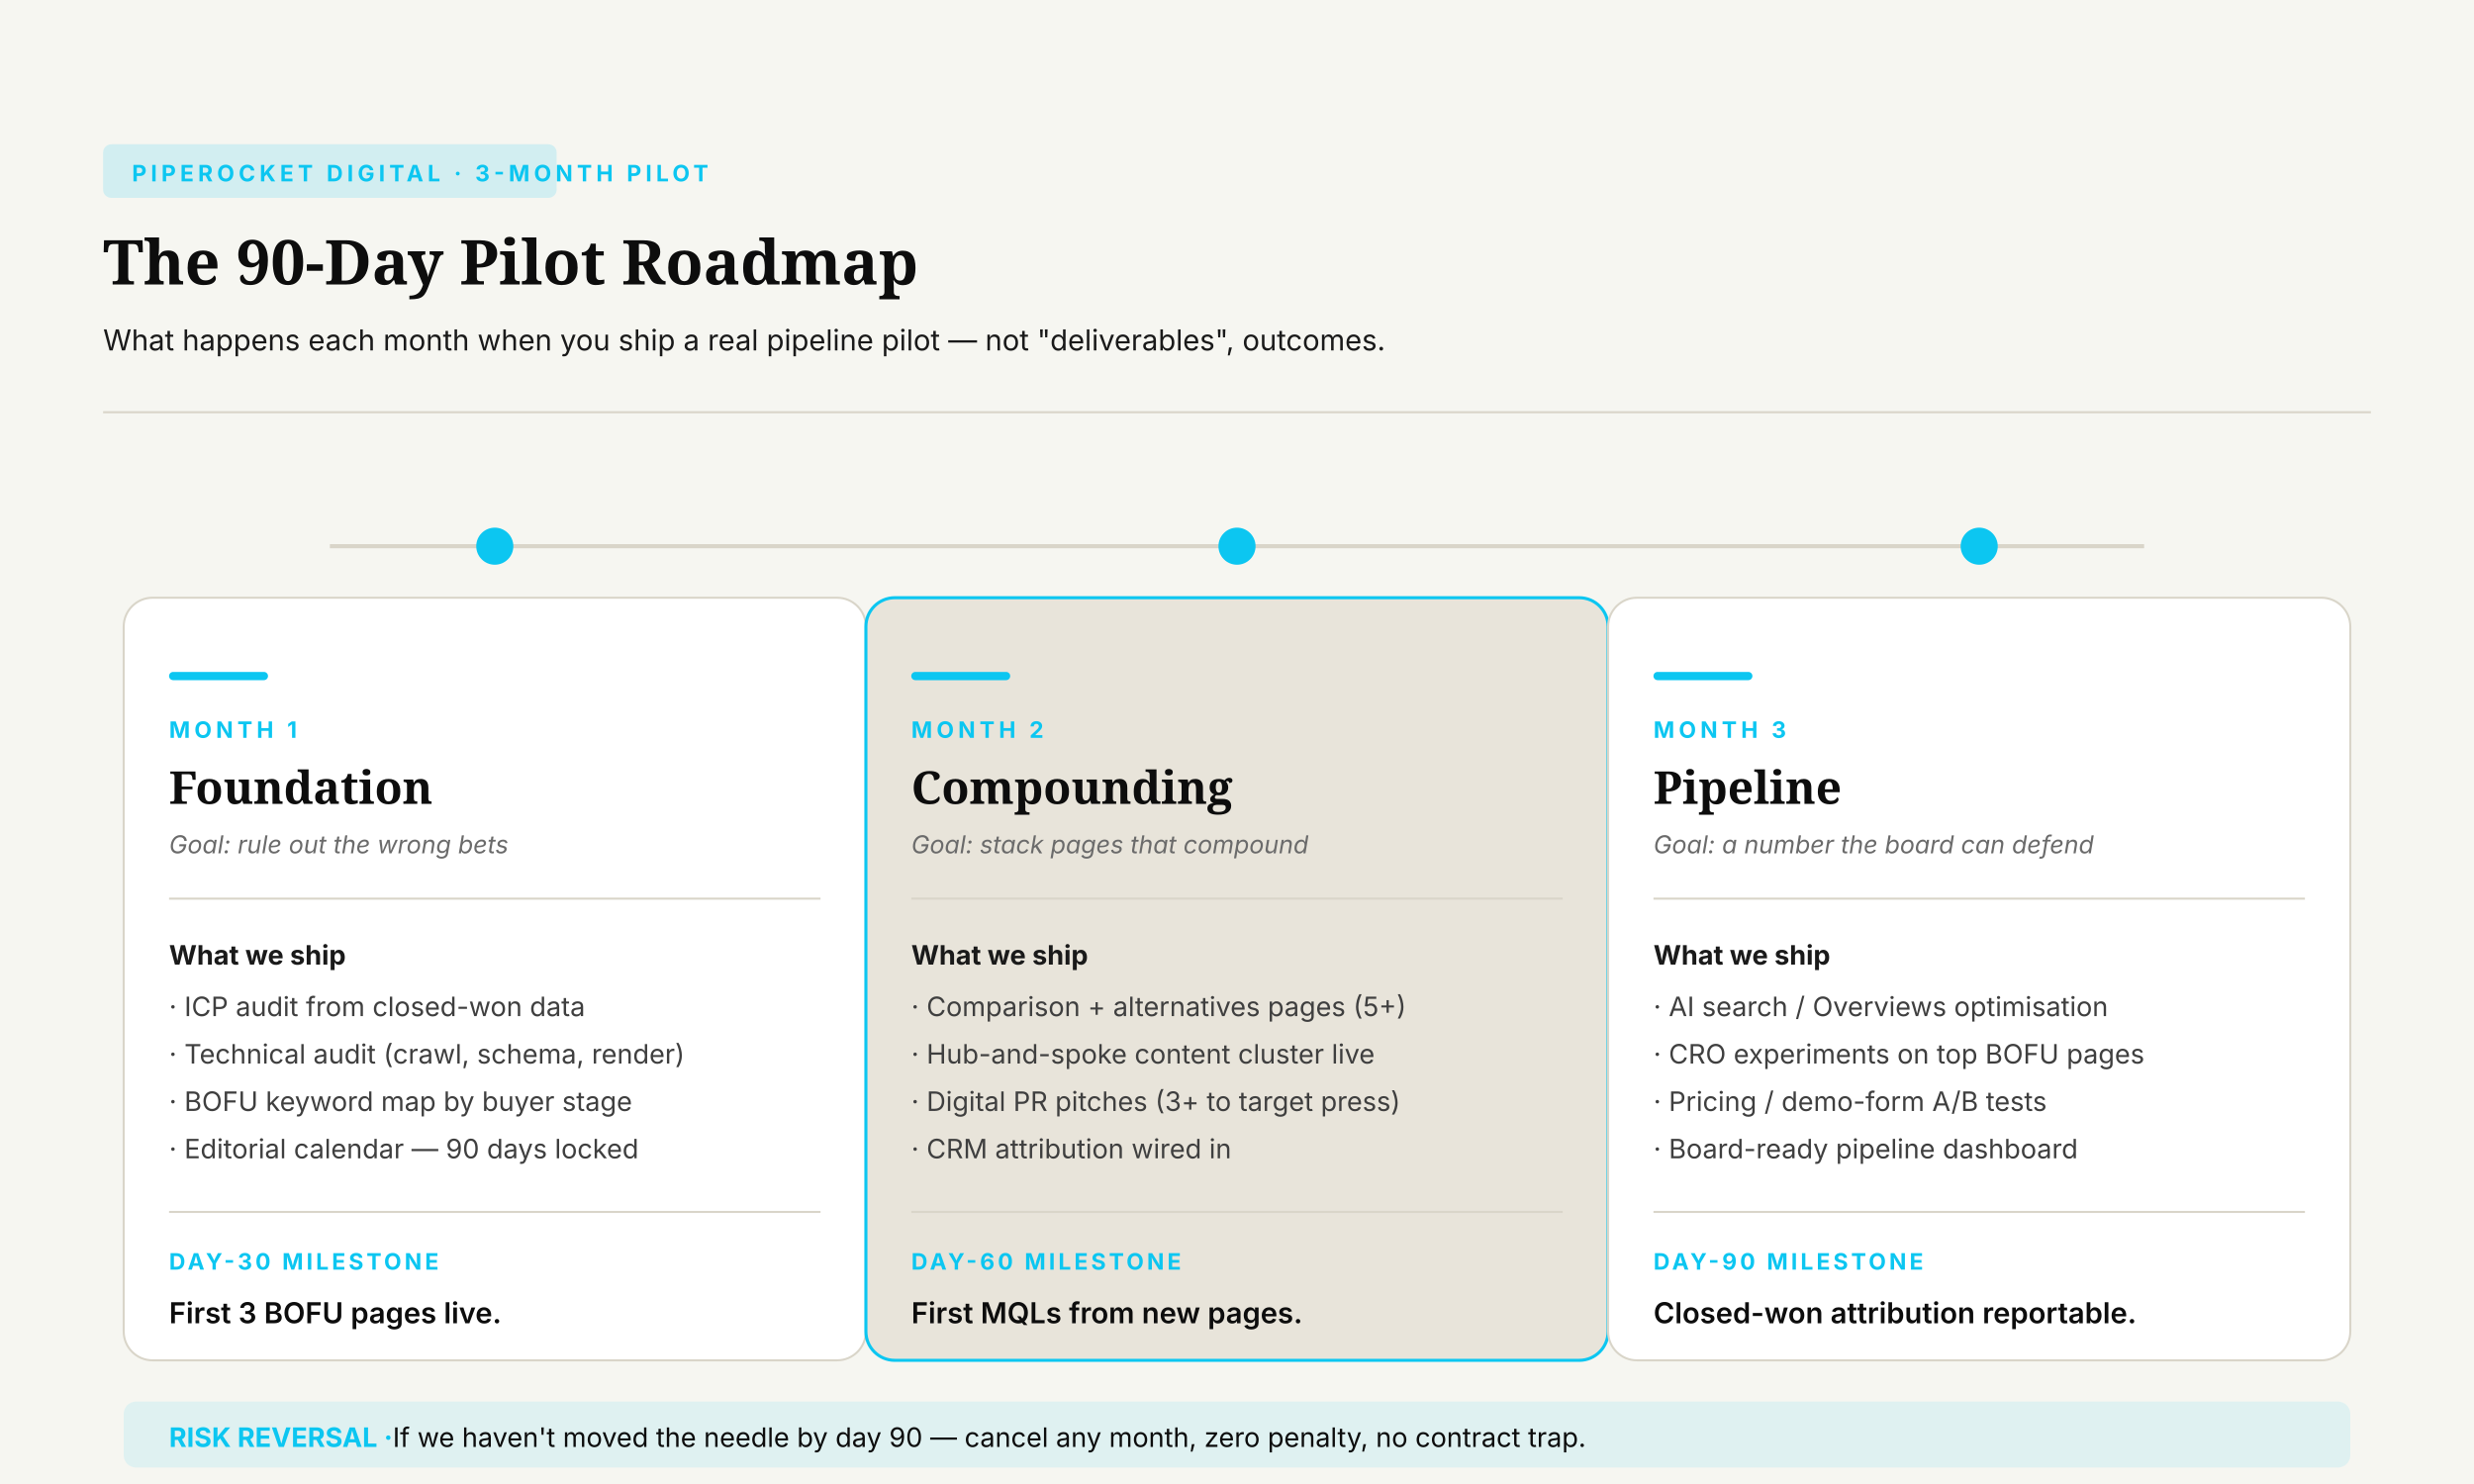
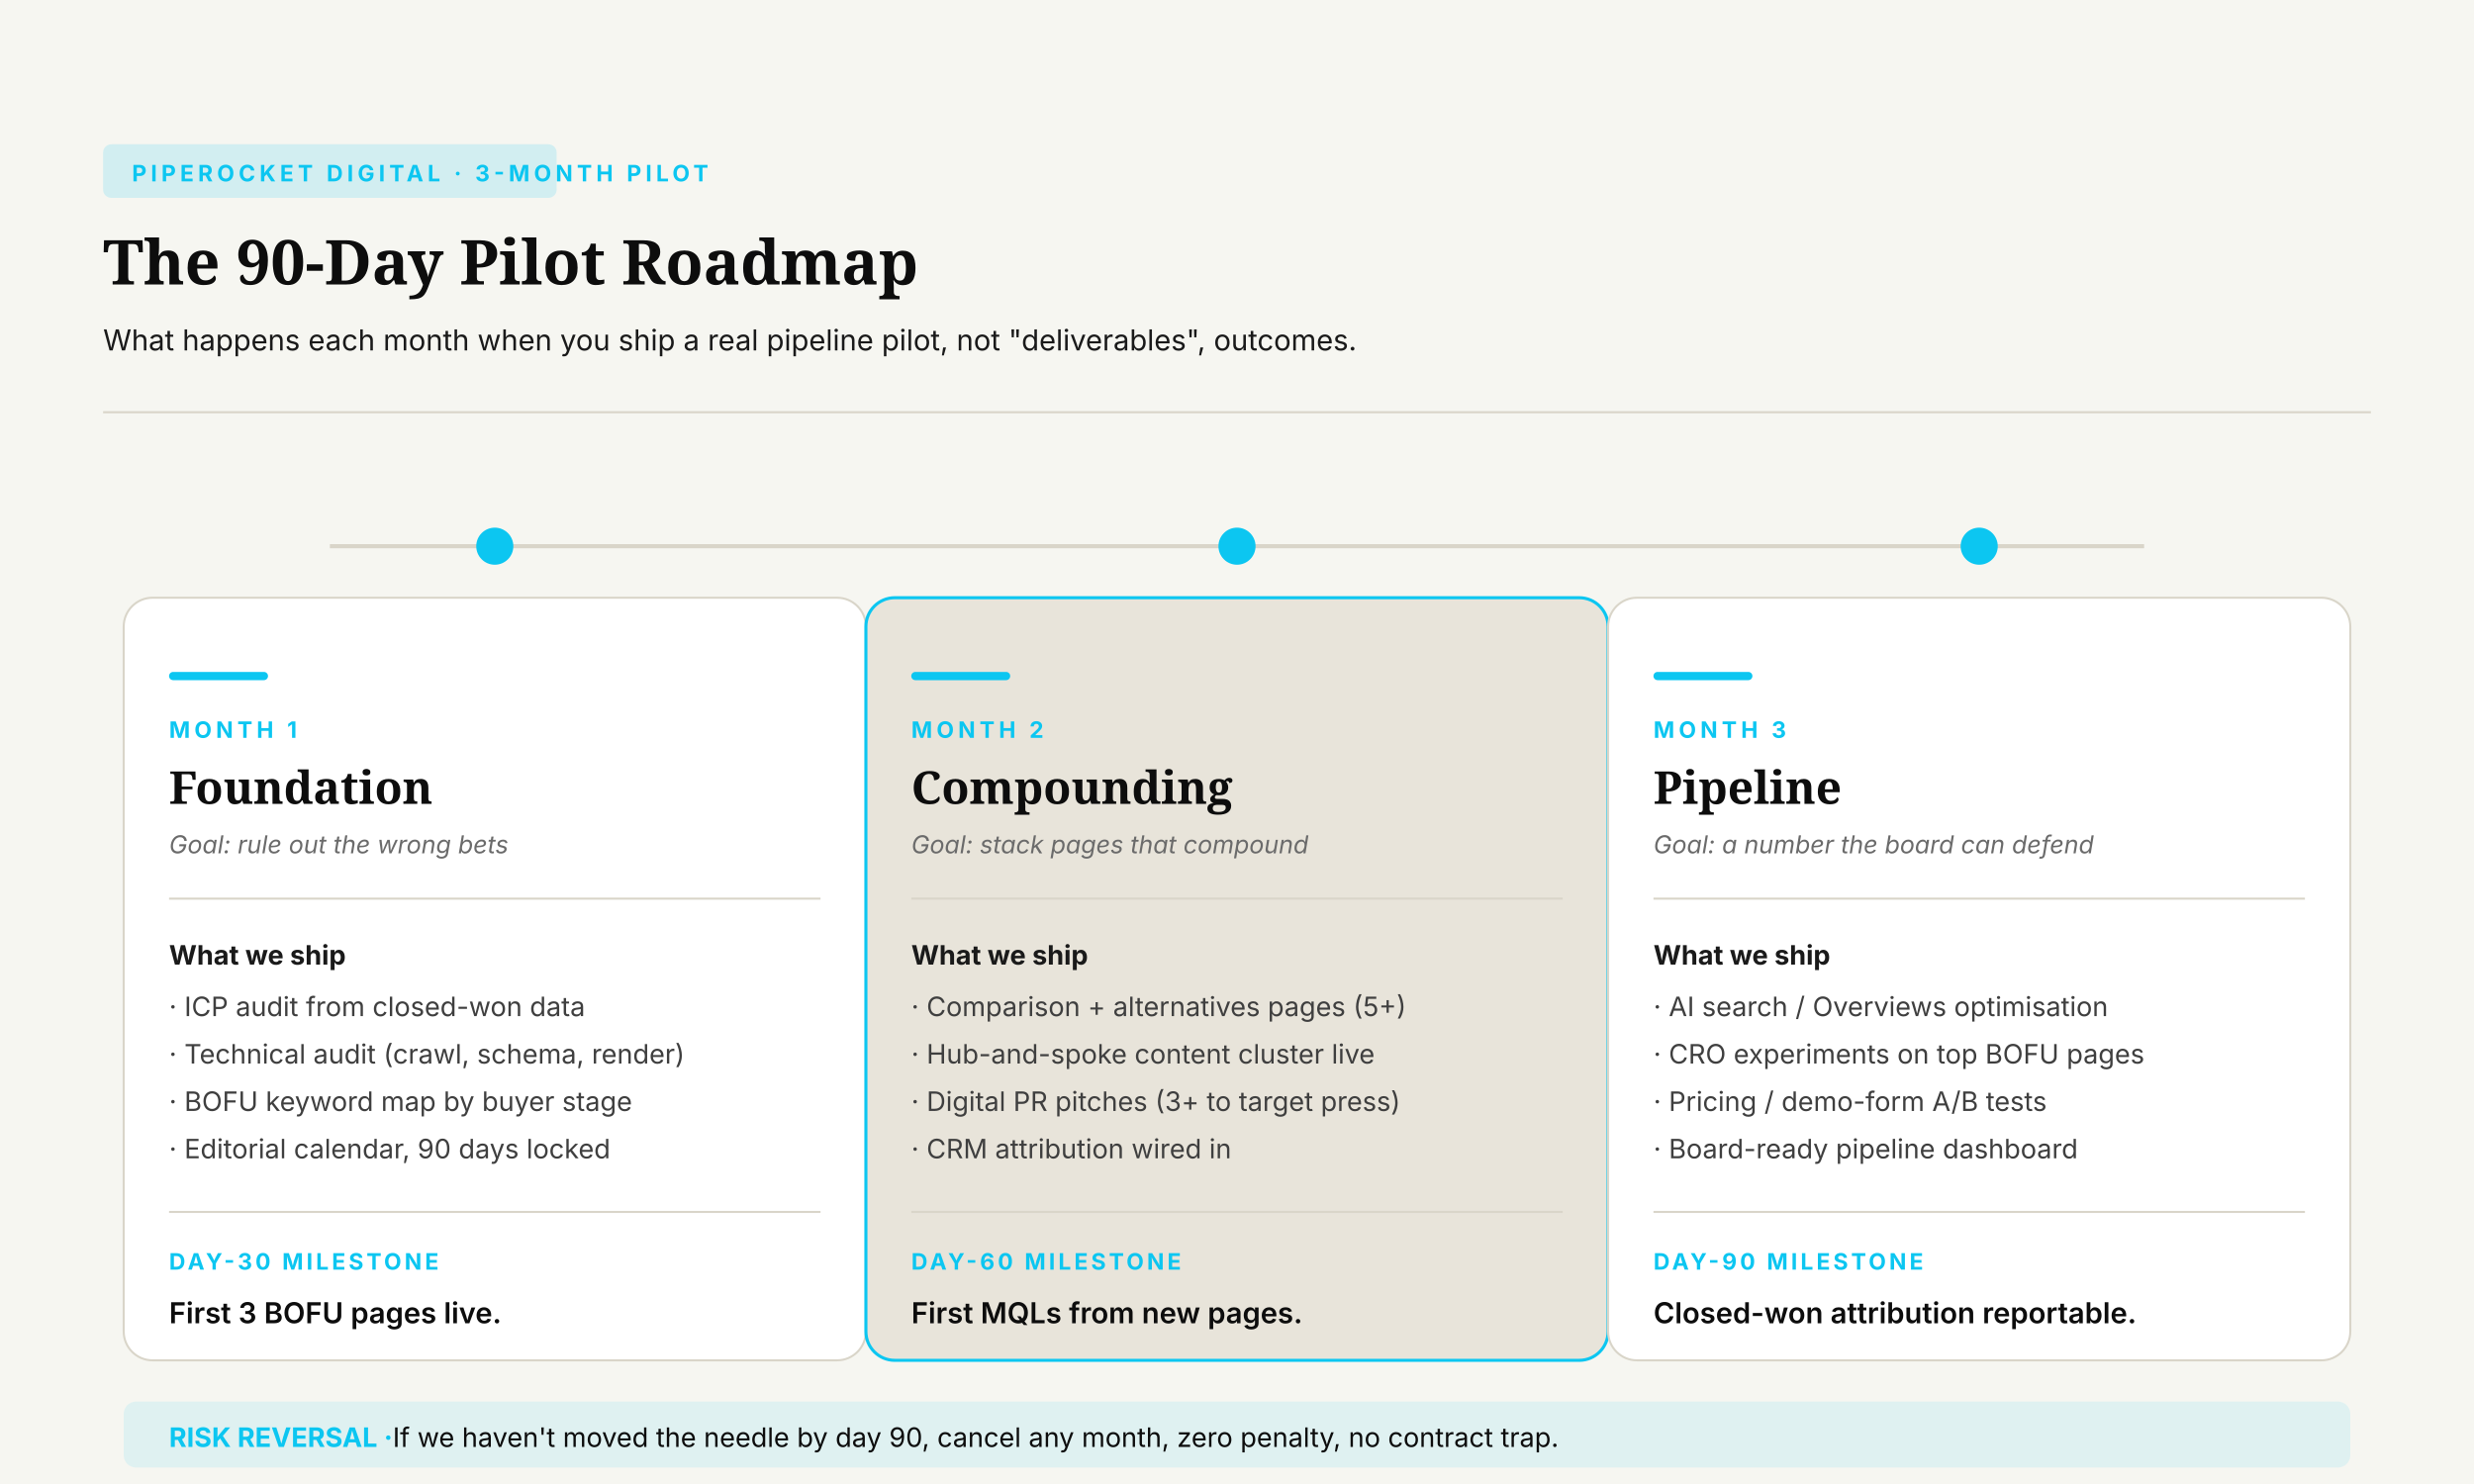
<svg xmlns="http://www.w3.org/2000/svg" aria-labelledby="title-p90 desc-p90" font-family="Inter, -apple-system, BlinkMacSystemFont, 'Segoe UI', Arial, sans-serif" viewBox="0 0 1200 720">
  <path fill="#f6f6f1" d="M0 0h1200v720H0z" />
  <g transform="translate(50 70)">
    <rect width="220" height="26" fill="rgba(12,198,241,0.15)" rx="4" />
    <text x="14" y="18" fill="#0cc6f1" font-size="11" font-weight="700" letter-spacing="2">PIPEROCKET DIGITAL · 3-MONTH PILOT</text>
    <text y="68" fill="#0d0d0d" font-family="'IvyPresto Headline', Georgia, serif" font-size="30" font-weight="700">The 90-Day Pilot Roadmap</text>
-     <text y="100" fill="#1a1a1a" font-size="14">What happens each month when you ship a real pipeline pilot — not "deliverables", outcomes.</text>
+     <text y="100" fill="#1a1a1a" font-size="14">What happens each month when you ship a real pipeline pilot, not "deliverables", outcomes.</text>
  </g>
  <path stroke="#d9d5c9" d="M50 200h1100" />
  <path stroke="#d9d5c9" stroke-width="2" d="M160 265h880" />
  <circle cx="240" cy="265" r="9" fill="#0cc6f1" />
  <circle cx="600" cy="265" r="9" fill="#0cc6f1" />
  <circle cx="960" cy="265" r="9" fill="#0cc6f1" />
  <g transform="translate(60 290)">
    <rect width="360" height="370" fill="#fff" stroke="#d9d5c9" rx="14" />
    <rect width="48" height="4" fill="#0cc6f1" rx="2" transform="translate(22 36)" />
    <text x="22" y="68" fill="#0cc6f1" font-size="11" font-weight="700" letter-spacing="2">MONTH 1</text>
    <text x="22" y="100" fill="#0d0d0d" font-family="'IvyPresto Headline', Georgia, serif" font-size="22" font-weight="700">Foundation</text>
    <text x="22" y="124" fill="#6b6b6b" font-size="12" font-style="italic">Goal: rule out the wrong bets</text>
    <path stroke="#d9d5c9" d="M22 146h316" />
    <text x="22" y="178" fill="#1a1a1a" font-size="13" font-weight="700">What we ship</text>
    <text x="22" y="203" fill="#3f3f3f" font-size="13">· ICP audit from closed-won data</text>
    <text x="22" y="226" fill="#3f3f3f" font-size="13">· Technical audit (crawl, schema, render)</text>
    <text x="22" y="249" fill="#3f3f3f" font-size="13">· BOFU keyword map by buyer stage</text>
-     <text x="22" y="272" fill="#3f3f3f" font-size="13">· Editorial calendar — 90 days locked</text>
+     <text x="22" y="272" fill="#3f3f3f" font-size="13">· Editorial calendar, 90 days locked</text>
    <path stroke="#d9d5c9" d="M22 298h316" />
    <text x="22" y="326" fill="#0cc6f1" font-size="11" font-weight="700" letter-spacing="1.5">DAY-30 MILESTONE</text>
    <text x="22" y="352" fill="#0d0d0d" font-size="14" font-weight="600">First 3 BOFU pages live.</text>
  </g>
  <g transform="translate(420 290)">
    <rect width="360" height="370" fill="#e8e4da" stroke="#0cc6f1" stroke-width="1.5" rx="14" />
    <rect width="48" height="4" fill="#0cc6f1" rx="2" transform="translate(22 36)" />
    <text x="22" y="68" fill="#0cc6f1" font-size="11" font-weight="700" letter-spacing="2">MONTH 2</text>
    <text x="22" y="100" fill="#0d0d0d" font-family="'IvyPresto Headline', Georgia, serif" font-size="22" font-weight="700">Compounding</text>
    <text x="22" y="124" fill="#6b6b6b" font-size="12" font-style="italic">Goal: stack pages that compound</text>
    <path stroke="#d9d5c9" d="M22 146h316" />
    <text x="22" y="178" fill="#1a1a1a" font-size="13" font-weight="700">What we ship</text>
    <text x="22" y="203" fill="#3f3f3f" font-size="13">· Comparison + alternatives pages (5+)</text>
    <text x="22" y="226" fill="#3f3f3f" font-size="13">· Hub-and-spoke content cluster live</text>
    <text x="22" y="249" fill="#3f3f3f" font-size="13">· Digital PR pitches (3+ to target press)</text>
    <text x="22" y="272" fill="#3f3f3f" font-size="13">· CRM attribution wired in</text>
    <path stroke="#d9d5c9" d="M22 298h316" />
    <text x="22" y="326" fill="#0cc6f1" font-size="11" font-weight="700" letter-spacing="1.5">DAY-60 MILESTONE</text>
    <text x="22" y="352" fill="#0d0d0d" font-size="14" font-weight="600">First MQLs from new pages.</text>
  </g>
  <g transform="translate(780 290)">
    <rect width="360" height="370" fill="#fff" stroke="#d9d5c9" rx="14" />
    <rect width="48" height="4" fill="#0cc6f1" rx="2" transform="translate(22 36)" />
    <text x="22" y="68" fill="#0cc6f1" font-size="11" font-weight="700" letter-spacing="2">MONTH 3</text>
    <text x="22" y="100" fill="#0d0d0d" font-family="'IvyPresto Headline', Georgia, serif" font-size="22" font-weight="700">Pipeline</text>
    <text x="22" y="124" fill="#6b6b6b" font-size="12" font-style="italic">Goal: a number the board can defend</text>
    <path stroke="#d9d5c9" d="M22 146h316" />
    <text x="22" y="178" fill="#1a1a1a" font-size="13" font-weight="700">What we ship</text>
    <text x="22" y="203" fill="#3f3f3f" font-size="13">· AI search / Overviews optimisation</text>
    <text x="22" y="226" fill="#3f3f3f" font-size="13">· CRO experiments on top BOFU pages</text>
    <text x="22" y="249" fill="#3f3f3f" font-size="13">· Pricing / demo-form A/B tests</text>
    <text x="22" y="272" fill="#3f3f3f" font-size="13">· Board-ready pipeline dashboard</text>
    <path stroke="#d9d5c9" d="M22 298h316" />
    <text x="22" y="326" fill="#0cc6f1" font-size="11" font-weight="700" letter-spacing="1.5">DAY-90 MILESTONE</text>
    <text x="22" y="352" fill="#0d0d0d" font-size="14" font-weight="600">Closed-won attribution reportable.</text>
  </g>
  <g transform="translate(60 680)">
    <rect width="1080" height="32" fill="rgba(12,198,241,0.10)" rx="6" />
    <text x="22" y="22" fill="#0d0d0d" font-size="13">
-       <tspan fill="#0cc6f1" font-weight="700">RISK REVERSAL · </tspan>If we haven't moved the needle by day 90 — cancel any month, zero penalty, no contract trap.</text>
+       <tspan fill="#0cc6f1" font-weight="700">RISK REVERSAL · </tspan>If we haven't moved the needle by day 90, cancel any month, zero penalty, no contract trap.</text>
  </g>
</svg>
